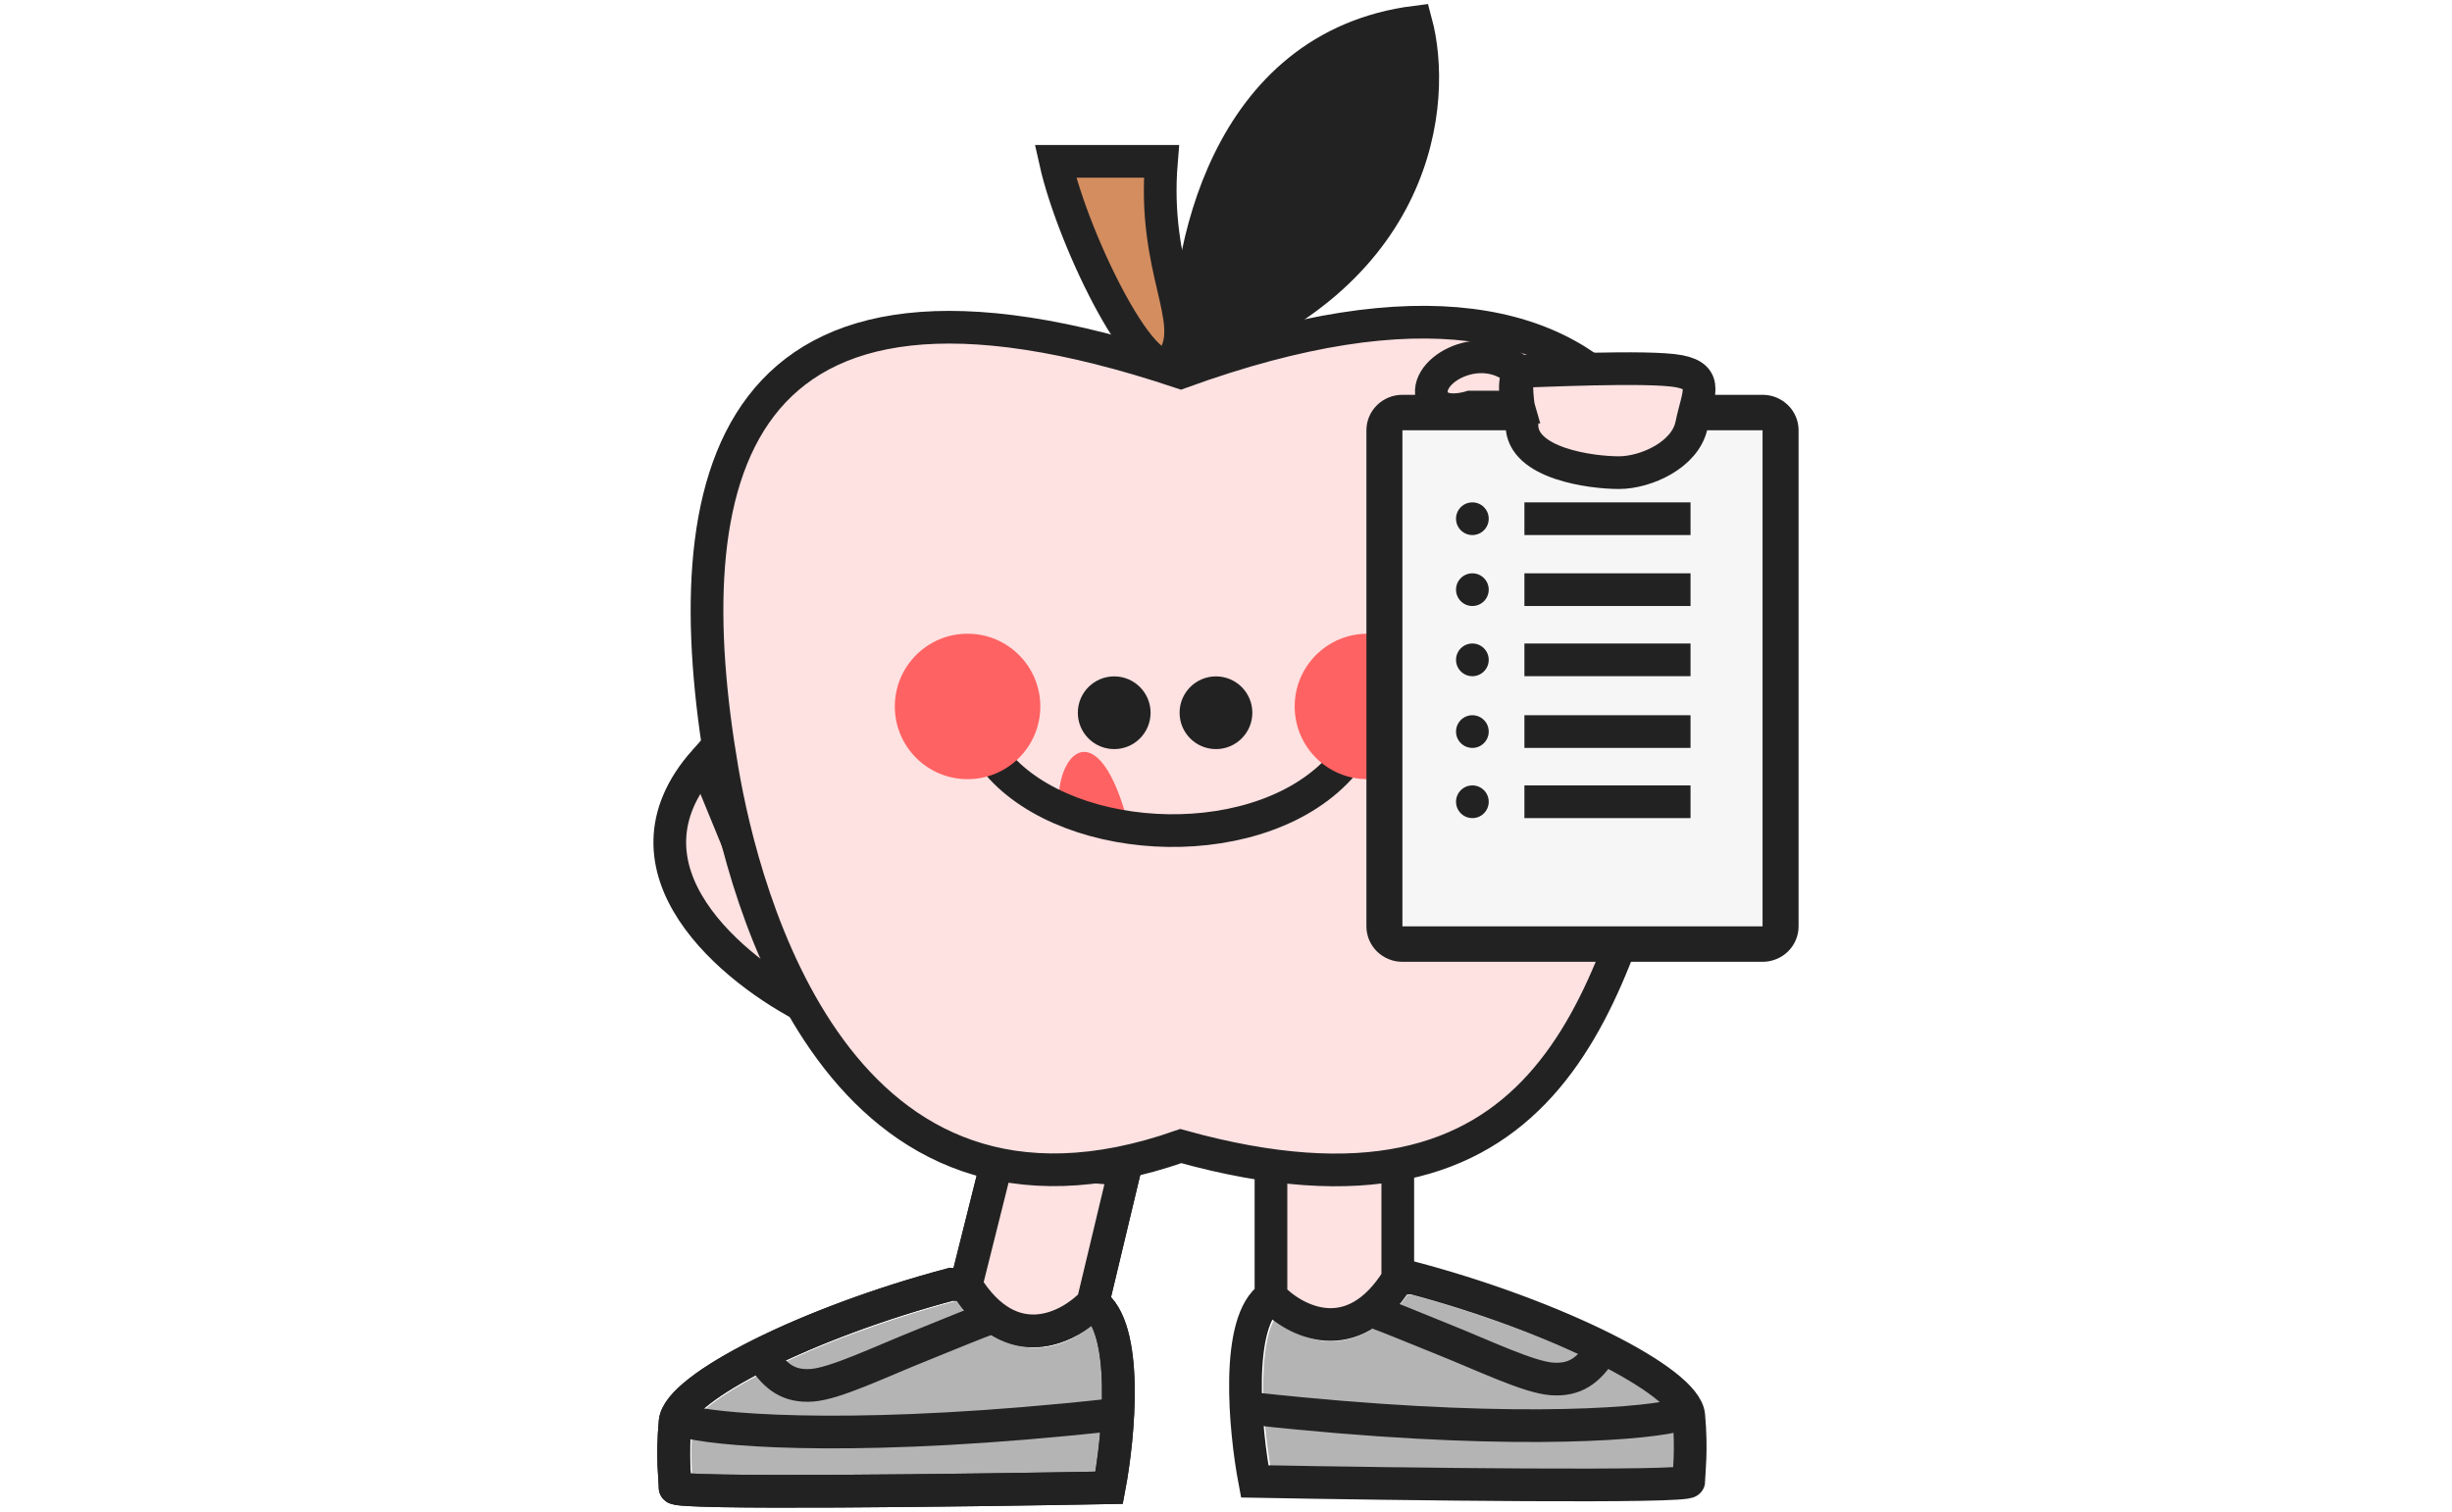
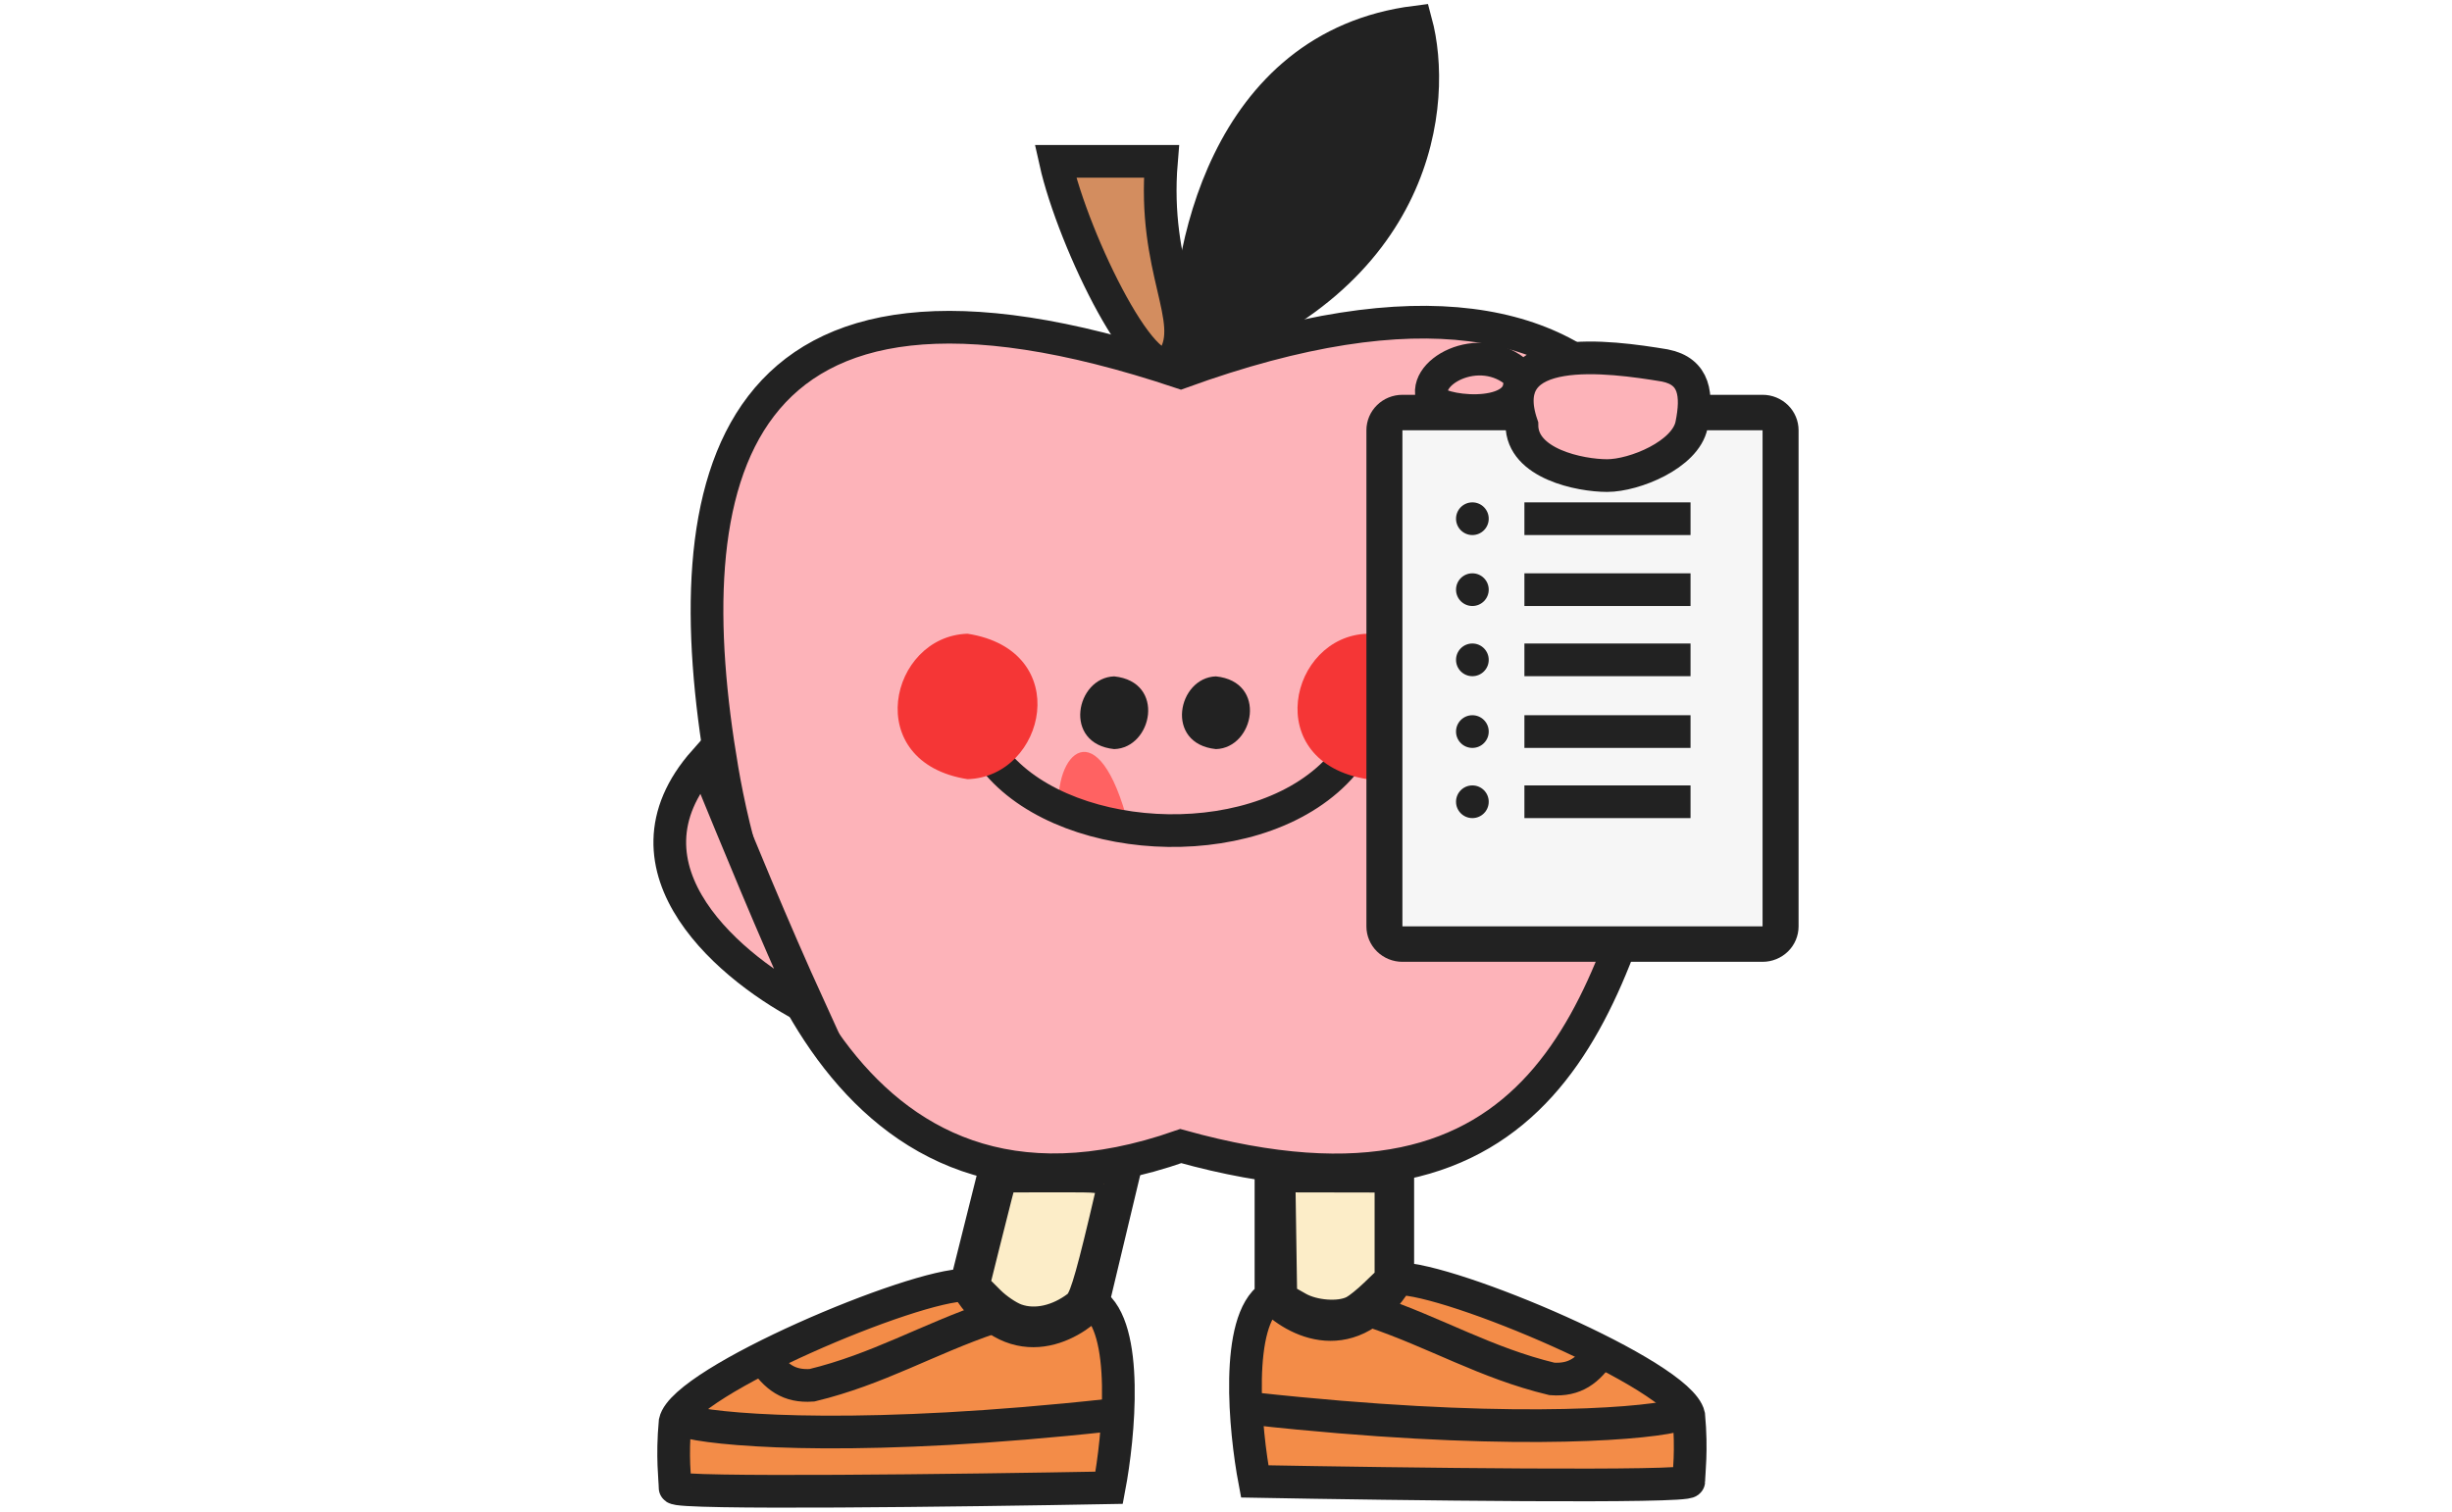
<svg xmlns="http://www.w3.org/2000/svg" width="300" height="185">
-   <path fill="#b4b4b4" d="M172.73 158.474c-.18.009-.363.022-.545.033-2.958 4.17-6.636 5.87-9.924 5.633-2.626-.19-4.66-1.384-6.328-2.696a7.68 7.68 0 0 0-.697 1.73c-.42 1.52-.64 3.53-.682 5.673-.073 3.671.376 7.547.861 10.54 8.805.159 20.982.343 31.463.397 5.524.029 10.495.023 14.06-.039 1.686-.03 2.994-.075 3.936-.129.026-.379.04-.605.059-1.103.047-1.29.047-2.969-.143-5.036.012.133-.566-1.074-2.22-2.359-1.655-1.285-4.138-2.782-7.168-4.295-5.995-2.993-14.153-6.073-22.672-8.35Zm-55.91.776c-8.522 2.278-16.682 5.357-22.678 8.35-3.03 1.513-5.516 3.01-7.17 4.295-1.655 1.286-2.231 2.495-2.219 2.362a38.78 38.78 0 0 0-.084 6.137c.943.054 2.25.1 3.936.128 3.566.063 8.536.068 14.06.04 10.482-.055 22.659-.239 31.463-.397.485-2.994.935-6.87.861-10.541-.042-2.143-.264-4.152-.683-5.672a7.663 7.663 0 0 0-.697-1.728c-1.668 1.311-3.7 2.504-6.327 2.693-3.288.236-6.966-1.463-9.923-5.633-.18-.01-.361-.024-.54-.033z" />
-   <path fill="#fee1e1" d="m92.438 108.324 6.671 15.195c-9.374-4.687-24.64-17.16-12.908-30.39z" />
-   <path fill="none" stroke="#222" stroke-width="4" d="M87.249 92.016c-.37.371-.72.742-1.048 1.112m0 0c-11.732 13.231 3.534 25.704 12.908 30.391l-6.671-15.195zm31.998 64.143c5.57 8.976 12.663 5.184 15.514 2.166m-15.514-2.166c-.604-.047-1.2-.083-1.79-.108-17.503 4.636-33.425 12.626-33.812 16.84-.398 4.33 0 7.086 0 8.07 0 .788 35.403.328 53.105 0 1.193-6.299 2.466-19.644-1.99-22.636m-15.513-2.166 3.866-15.444 15.547 1.295-3.9 16.315m62.199 5.887c-1.61 2.421-3.221 3.631-6.039 3.429-2.819-.202-8.255-2.824-13.288-4.841-4.027-1.614-6.845-2.824-8.657-3.429m-14.51 11.919c29.635 3.246 46.551 1.967 51.305.922" />
-   <path fill="#fee1e1" d="m132.095 161.321-10.378.371c-3.706-4.448-1.151-14.084-.741-19.272l16.307 1.482zm38.173-2.223-12.23 2.223c-3.707-4.447-1.766-12.971-1.355-18.16l14.326 1.482z" />
-   <path fill="none" stroke="#222" stroke-width="4" d="M118.199 157.271c5.57 8.976 12.663 5.184 15.514 2.166m-15.514-2.166c-.604-.047-1.2-.083-1.79-.108-17.503 4.636-33.425 12.626-33.812 16.84-.398 4.33 0 7.086 0 8.07 0 .788 35.403.328 53.105 0 1.193-6.299 2.466-19.644-1.99-22.636m-15.513-2.166 3.866-15.444 15.547 1.295-3.9 16.315" />
-   <path fill="none" stroke="#222" stroke-width="4" d="M93.303 166.101c1.611 2.421 3.222 3.631 6.04 3.429 2.819-.201 8.255-2.823 13.288-4.841 4.026-1.613 6.845-2.823 8.657-3.429m14.509 11.92c-29.633 3.246-46.55 1.968-51.304.923m86.524-17.609c-5.57 8.976-12.664 5.183-15.515 2.165m15.514-2.165c.604-.048 1.2-.084 1.79-.109 17.503 4.636 33.425 12.626 33.812 16.84.398 4.331 0 7.087 0 8.071 0 .787-35.403.328-53.105 0-1.193-6.299-2.466-19.645 1.99-22.637m15.513-2.165v-14.667h-15.514v16.832" />
-   <path fill="#fee1e1" stroke="#222" stroke-width="4" d="M88.361 94.24c-5.998-35.13 0-67.453 56.106-48.668 58.786-21.379 69.164 17.231 59.528 51.328-7.213 25.52-14.455 55.898-59.528 43.358-42.022 14.764-53.511-30.822-56.106-46.018Z" />
+   <path fill="#f38c48" stroke="#222" stroke-width="4" d="M118.199 157.271c5.57 8.976 12.663 5.184 15.514 2.166m-15.514-2.166c-6.368-.117-34.506 11.78-35.602 16.732-.398 4.33 0 7.086 0 8.07 0 .788 35.403.328 53.105 0 1.193-6.299 2.466-19.644-1.99-22.636m-15.513-2.166 3.866-15.444 15.547 1.295-3.9 16.315m37.305-2.943c-5.57 8.976-12.664 5.183-15.515 2.165m15.514-2.165c6.365-.122 34.507 11.781 35.602 16.731.398 4.331 0 7.087 0 8.071 0 .787-35.403.328-53.105 0-1.193-6.299-2.466-19.645 1.99-22.637m15.513-2.165v-14.667h-15.514v16.832" />
+   <path fill="#fdb3b9" stroke="#222" stroke-width="4" d="M88.361 94.24c-5.998-35.13 0-67.453 56.106-48.668 58.786-21.379 69.164 17.231 59.528 51.328-7.213 25.52-14.455 55.898-59.528 43.358-42.022 14.764-53.511-30.822-56.106-46.018Z" />
  <path fill="#ff6262" d="M129.567 99.545c-.741-7.413 4.818-12.972 8.524 1.482z" />
-   <path fill="none" stroke="#222" stroke-width="4" d="M122.087 93.498c8.908 10.378 32.579 11.354 42.25 0" />
-   <circle cx="167.304" cy="86.456" r="8.9" fill="#ff6262" />
-   <circle cx="118.381" cy="86.456" r="8.9" fill="#ff6262" />
-   <circle cx="136.322" cy="87.226" r="4.45" fill="#222" />
-   <circle cx="148.772" cy="87.226" r="4.45" fill="#222" />
+   <path fill="none" stroke="#222" stroke-width="4" d="M122.087 93.498c8.908 10.378 32.579 11.354 42.25 0m-71.034 72.603c1.611 2.421 3.222 3.631 6.04 3.429 8.087-1.955 14.12-5.611 21.945-8.27m14.509 11.92c-29.633 3.246-46.55 1.968-51.304.923m111.418-8.779c-1.61 2.421-3.221 3.631-6.039 3.429-8.087-1.954-14.12-5.615-21.945-8.27m-14.51 11.919c29.635 3.246 46.551 1.967 51.305.922" />
+   <path fill="#f53636" d="M118.381 95.356c-13.1-2.05-9.575-17.509 0-17.8 13.1 2.05 9.575 17.509 0 17.8zm48.923 0c-13.1-2.05-9.575-17.509 0-17.8 13.1 2.05 9.575 17.509 0 17.8z" />
+   <path fill="#222" d="M148.772 91.676c-6.344-.656-4.684-8.758 0-8.9 6.344.656 4.684 8.758 0 8.9zm-12.45 0c-6.344-.656-4.684-8.758 0-8.9 6.344.656 4.684 8.758 0 8.9z" />
  <path fill="#d38d5f" stroke="#222" stroke-width="4" d="M142.101 19.745H129.13c2.195 9.875 11.527 28.83 14.454 24.09 2.927-4.74-2.595-10.748-1.483-24.09z" />
  <path fill="#222" stroke="#222" stroke-width="4" d="M145.437 43.835c-.494-12.479 4.373-38.174 27.797-41.139 2.594 9.636.667 31.355-27.797 41.139z" />
  <rect width="48.669" height="64.758" x="169.283" y="50.191" fill="#f6f6f6" rx="5" />
-   <path stroke="#222" stroke-linecap="square" stroke-width="4" d="M188.51 80.753h16.325" />
  <path fill="#222" d="M215.648 48.317h-44.063c-1.168 0-2.29.457-3.116 1.27a4.303 4.303 0 0 0-1.29 3.067v60.717c0 1.15.464 2.253 1.29 3.067a4.443 4.443 0 0 0 3.116 1.27h44.063a4.446 4.446 0 0 0 3.116-1.27 4.306 4.306 0 0 0 1.29-3.067V52.654c0-1.15-.464-2.253-1.29-3.067a4.445 4.445 0 0 0-3.116-1.27zm0 65.054h-44.063V52.654h44.063z" />
-   <path fill="#fee1e1" d="M198.065 57.843c-3.336 0-11.86-1.094-11.86-5.837-.144-.54-.3-1.336-.42-2.189h-5.88s-3.336 1.095-4.448-.73c-2.026-3.324 5.559-8.025 10.328-3.647 0 .243-.85 1.46 0 4.377-.284-2.027-.363-4.377.42-4.377 1.112 0 15.566-.73 19.272 0 3.706.73 2.224 2.918 1.483 6.566-.742 3.648-5.56 5.837-8.895 5.837z" />
-   <path fill="none" stroke="#222" stroke-width="4" d="M185.785 49.817c-.284-2.027-.363-4.377.42-4.377 1.112 0 15.566-.73 19.272 0 3.706.73 2.224 2.918 1.483 6.566-.742 3.648-5.56 5.837-8.895 5.837-3.336 0-11.86-1.094-11.86-5.837-.144-.54-.3-1.336-.42-2.189zm0 0h-5.88s-3.336 1.095-4.448-.73c-2.026-3.324 5.559-8.025 10.328-3.647 0 .243-.85 1.46 0 4.377z" />
-   <path stroke="#222" stroke-linecap="square" stroke-width="4" d="M188.51 63.48h16.325" />
+   <path fill="#fdb3b9" stroke="#222" stroke-width="4" d="M203.688 44.724c3.706.73 4.013 3.634 3.272 7.282-.742 3.648-6.991 6.195-10.326 6.195-3.336 0-10.429-1.452-10.429-6.195-3.584-10.378 10.717-8.403 17.483-7.282zm-28.231 4.363c-2.026-3.324 5.559-7.667 10.328-3.29 1.496 5.802-8.998 4.79-10.328 3.29zM86.201 93.128c-11.732 13.231 3.534 25.704 12.908 30.391-4.572-10.017-8.728-20.207-12.908-30.391z" />
  <circle cx="180.144" cy="63.48" r="2" fill="#222" />
-   <path stroke="#222" stroke-linecap="square" stroke-width="4" d="M188.51 72.163h16.325" />
  <circle cx="180.144" cy="72.163" r="2" fill="#222" />
  <circle cx="180.144" cy="80.753" r="2" fill="#222" />
-   <path stroke="#222" stroke-linecap="square" stroke-width="4" d="M188.51 89.53h16.325" />
  <circle cx="180.144" cy="89.53" r="2" fill="#222" />
-   <path stroke="#222" stroke-linecap="square" stroke-width="4" d="M188.51 98.12h16.325" />
  <circle cx="180.144" cy="98.12" r="2" fill="#222" />
+   <path stroke="#222" stroke-linecap="square" stroke-width="4" d="M188.51 98.12h16.325m-16.325-8.59h16.325M188.51 72.163h16.325M188.51 63.48h16.325M188.51 80.753h16.325" />
+   <path fill="#fcedc8" stroke="#222" stroke-linecap="round" stroke-width="1.431" d="m159.415 158.95-1.431-.81-.098-6.466-.097-6.467 5.554.01 5.555.01v10.819l-1.521 1.464c-.837.806-1.873 1.644-2.303 1.864-1.322.676-4.082.47-5.66-.422zm-34.685 1.368c-.773-.278-2.044-1.144-2.825-1.925l-1.42-1.42 1.144-4.593a733.418 733.418 0 0 1 1.482-5.881l.34-1.286 5.72-.01c5.649-.008 5.72.002 5.547.75-2.13 9.18-3.067 12.513-3.638 12.946-2.073 1.57-4.45 2.101-6.35 1.419z" />
</svg>
